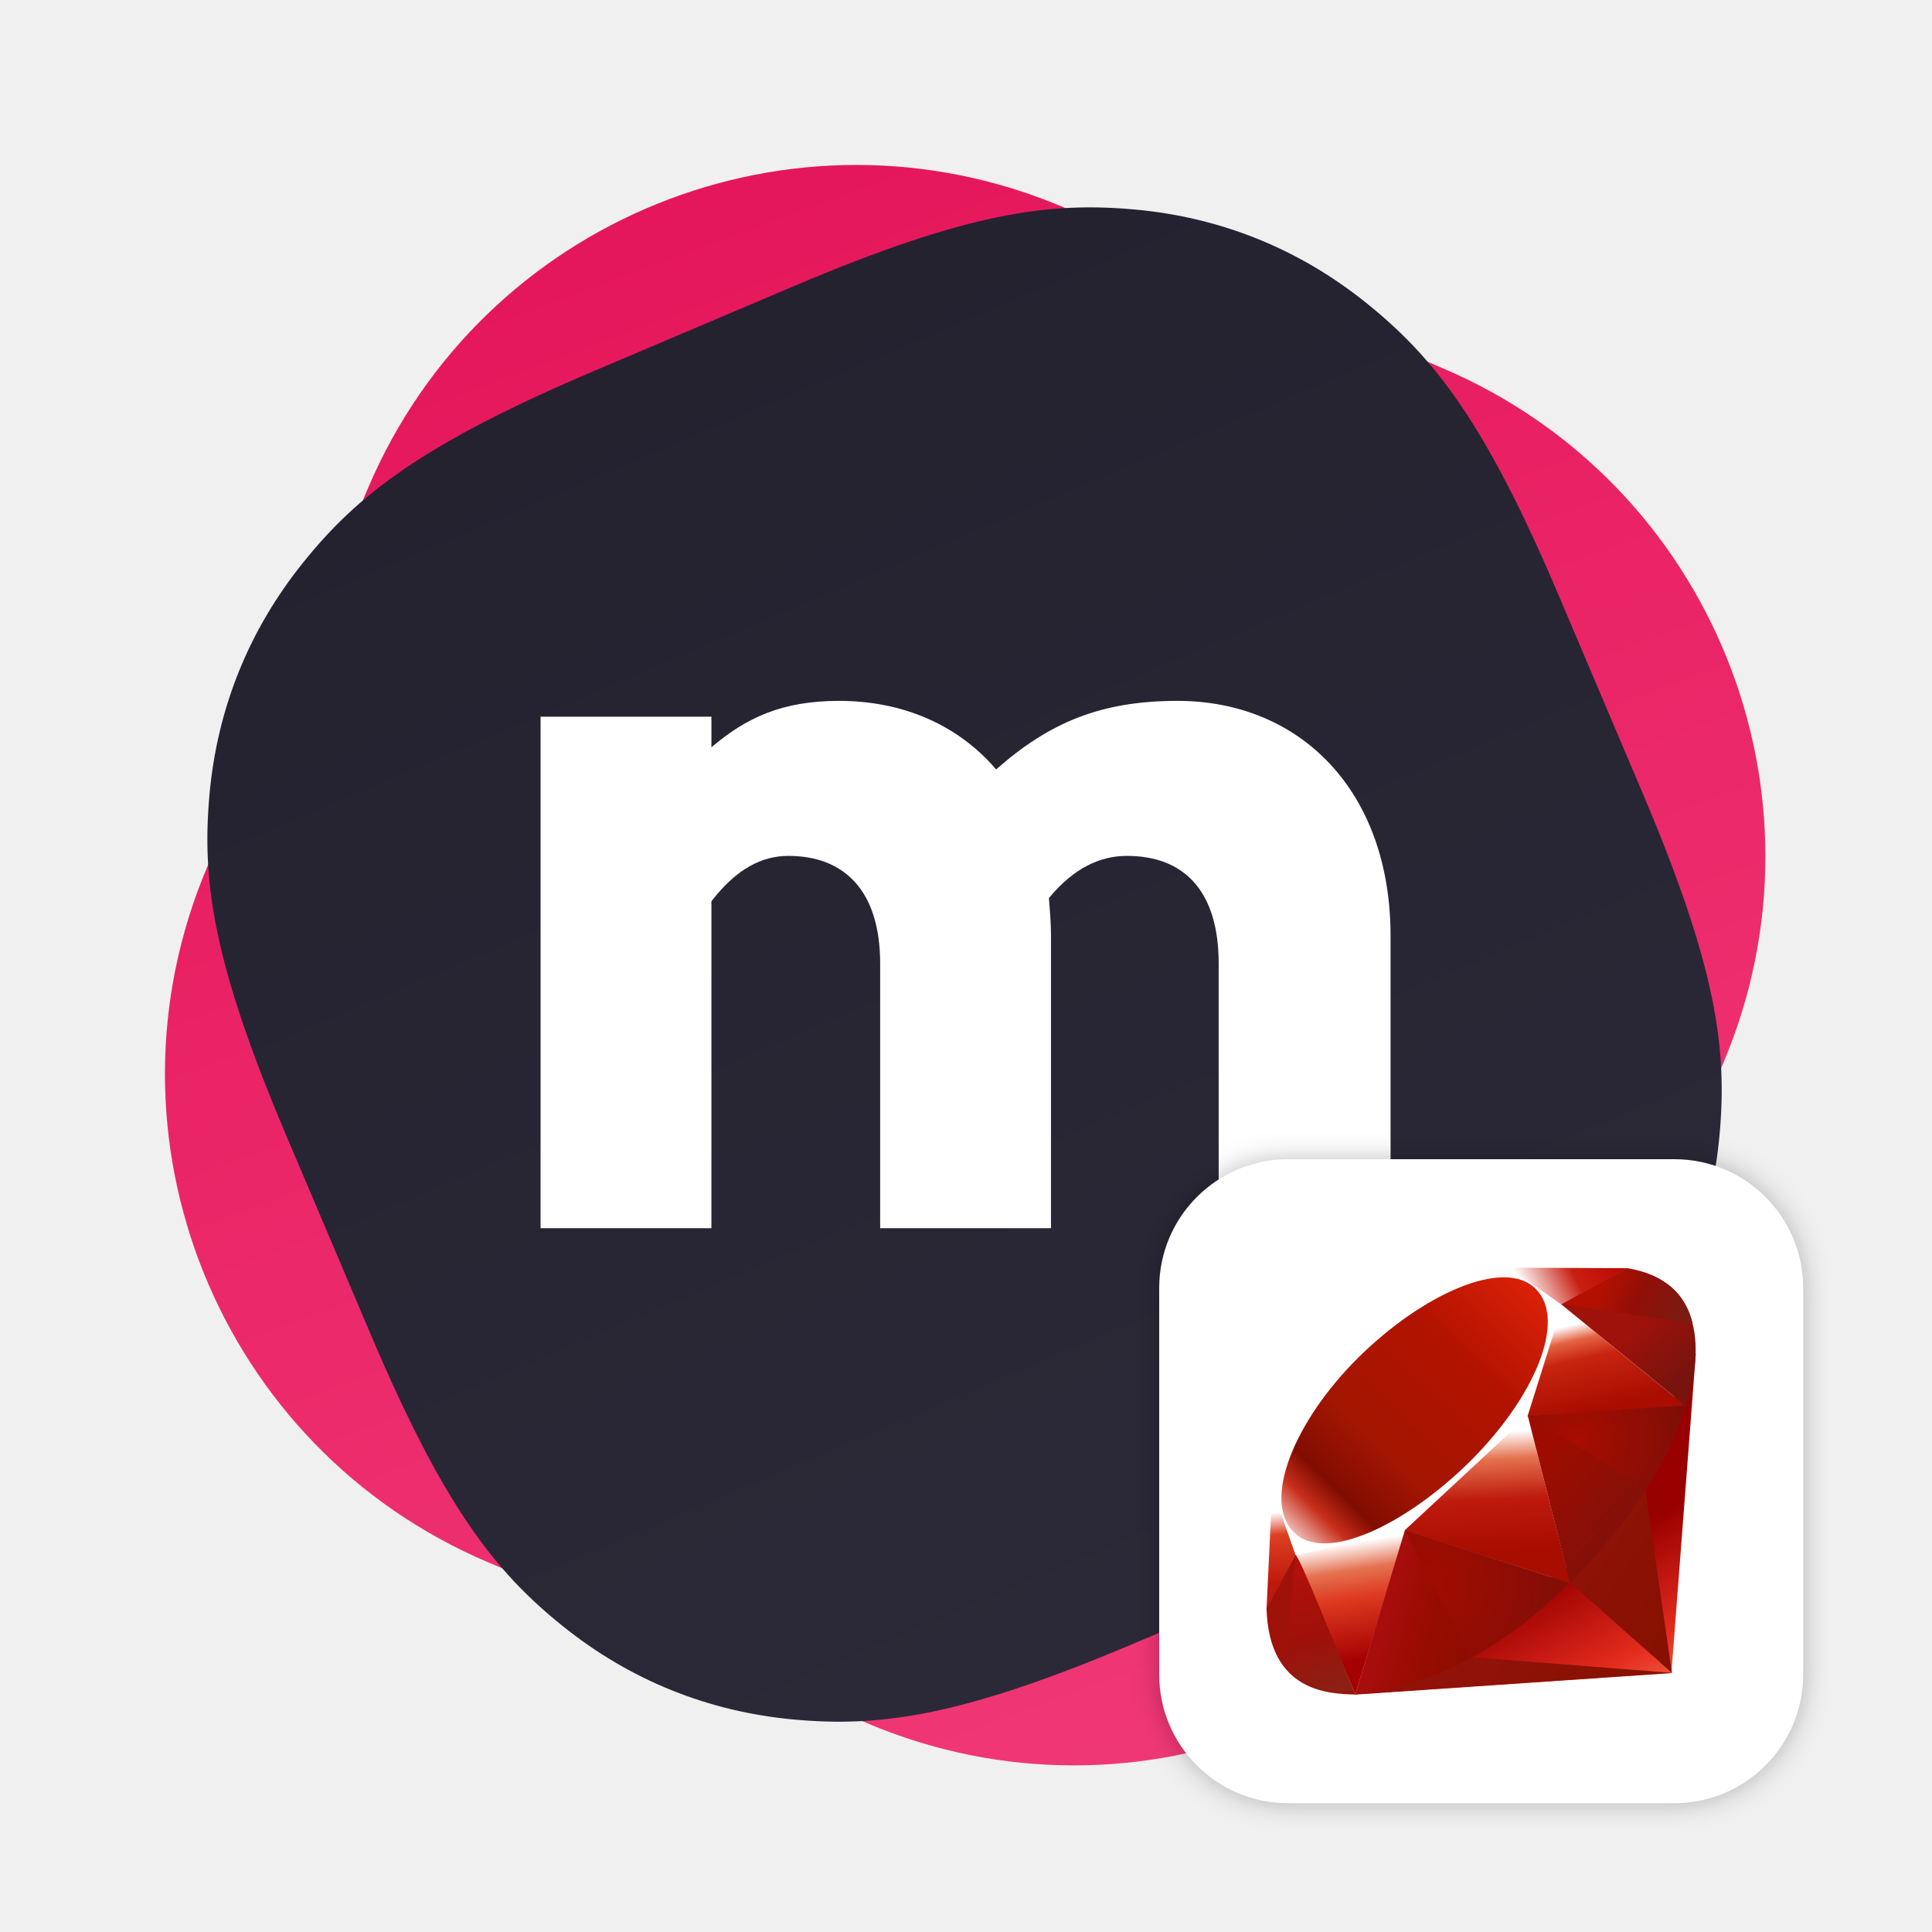
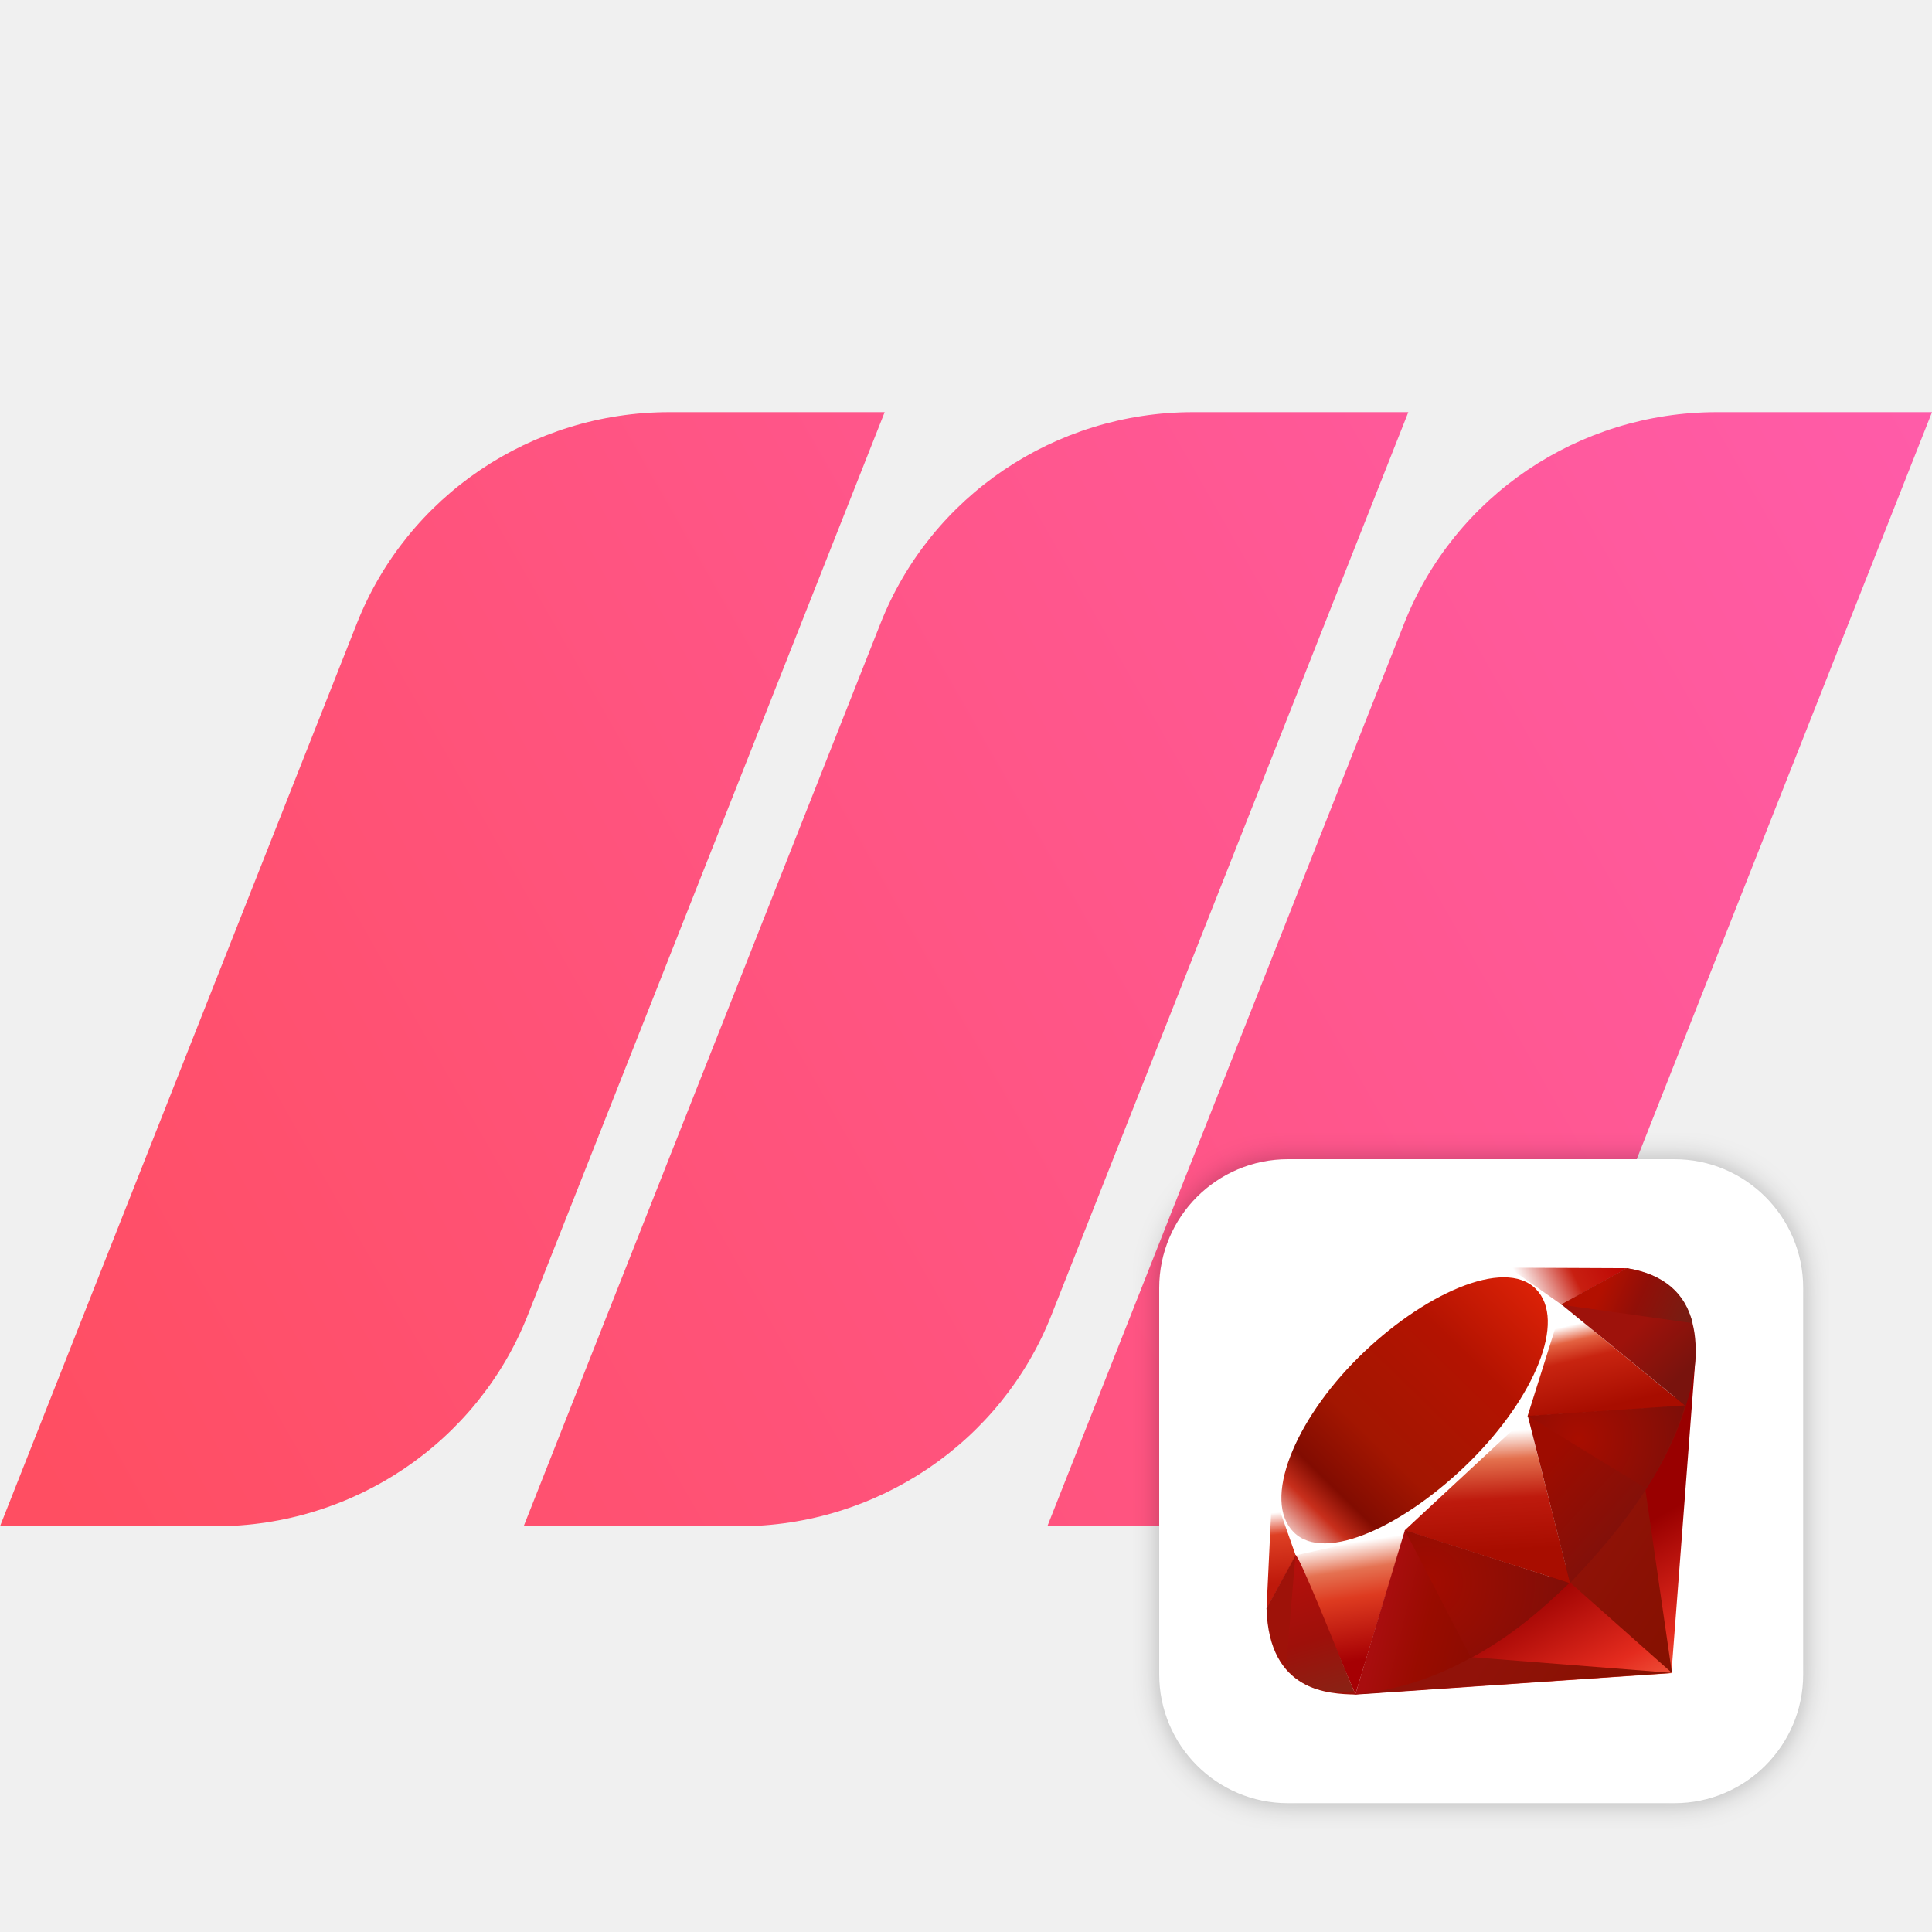
<svg xmlns="http://www.w3.org/2000/svg" width="300" height="300" viewBox="0 0 300 300" fill="none">
-   <path d="M223.929 57.138L165.133 32.181C123.262 14.408 74.911 33.943 57.138 75.814L32.181 134.61C14.408 176.48 33.943 224.831 75.814 242.604L134.609 267.562C176.48 285.335 224.831 265.8 242.604 223.929L267.562 165.133C285.335 123.262 265.8 74.912 223.929 57.138Z" fill="url(#paint0_linear)" />
-   <path fill-rule="evenodd" clip-rule="evenodd" d="M92.414 57.53L123.264 44.435C150.152 33.022 162.786 31.326 176.174 32.53C189.561 33.734 201.759 38.662 212.225 47.096C222.692 55.53 230.602 65.526 242.016 92.414L255.111 123.264C266.524 150.152 268.22 162.786 267.016 176.174C265.812 189.562 260.884 201.759 252.45 212.226C244.016 222.692 234.02 230.603 207.132 242.016L176.282 255.111C149.394 266.524 136.76 268.22 123.372 267.016C109.984 265.812 97.787 260.884 87.32 252.45C76.854 244.016 68.943 234.02 57.53 207.132L44.435 176.282C33.022 149.394 31.326 136.76 32.53 123.372C33.734 109.985 38.662 97.787 47.096 87.321C55.53 76.854 65.526 68.944 92.414 57.53Z" fill="url(#paint1_linear)" />
-   <path fill-rule="evenodd" clip-rule="evenodd" d="M182.849 108.831C201.844 108.831 215.927 122.75 215.927 145.349V190.709H189.235V149.606C189.235 138.307 183.831 132.903 174.988 132.903C170.895 132.903 166.801 134.705 162.871 139.454C163.034 141.419 163.198 143.384 163.198 145.349V190.709H136.67V149.606C136.67 138.307 131.102 132.903 122.423 132.903C118.329 132.903 114.399 134.868 110.469 139.945V190.709H83.94V111.288H110.469V116.036C115.873 111.451 121.44 108.831 130.283 108.831C140.272 108.831 148.788 112.598 154.683 119.475C163.034 112.106 171.058 108.831 182.849 108.831Z" fill="white" />
-   <g filter="url(#filter0_d)">
+   <path d="M0 236.999L55.426 96.768C63.237 77.006 82.499 64 103.955 64H137.371L81.945 204.232C74.134 223.993 54.872 236.999 33.416 236.999H0Z" fill="url(#paint0_linear_1_183)" />
+   <path d="M81.312 237L136.738 96.768C144.549 77.007 163.811 64 185.267 64H218.683L163.257 204.232C155.446 223.994 136.184 237 114.728 237H81.312Z" fill="url(#paint1_linear_1_183)" />
+   <path d="M162.629 237L218.055 96.768C225.866 77.007 245.128 64 266.584 64H300L244.574 204.232C236.763 223.994 217.501 237 196.045 237H162.629Z" fill="url(#paint2_linear_1_183)" />
+   <g filter="url(#filter0_d_1_183)">
    <rect x="180" y="180" width="100" height="100" rx="20" fill="white" />
-     <path d="M248.316 240.547L210.254 263.148L259.538 259.804L263.333 210.109L248.316 240.547Z" fill="url(#paint2_linear)" />
-     <path d="M259.618 259.77L255.382 230.534L243.844 245.769L259.618 259.77Z" fill="url(#paint3_linear)" />
-     <path d="M259.675 259.77L228.642 257.334L210.419 263.085L259.675 259.77Z" fill="url(#paint4_linear)" />
-     <path d="M210.463 263.091L218.216 237.693L201.155 241.341L210.463 263.091Z" fill="url(#paint5_linear)" />
-     <path d="M243.841 245.853L236.708 217.912L216.294 237.048L243.841 245.853Z" fill="url(#paint6_linear)" />
-     <path d="M261.715 218.305L242.418 202.545L237.045 219.917L261.715 218.305Z" fill="url(#paint7_linear)" />
-     <path d="M252.691 196.926L241.341 203.198L234.181 196.842L252.691 196.926Z" fill="url(#paint8_linear)" />
-     <path d="M196.667 249.861L201.421 241.19L197.575 230.86L196.667 249.861Z" fill="url(#paint9_linear)" />
-     <path d="M197.32 230.534L201.188 241.509L218.002 237.737L237.199 219.897L242.616 202.69L234.087 196.667L219.584 202.094C215.015 206.344 206.149 214.753 205.83 214.911C205.513 215.072 199.974 225.54 197.32 230.534Z" fill="white" />
-     <path d="M210.907 210.816C220.809 200.998 233.575 195.197 238.475 200.14C243.371 205.082 238.179 217.095 228.276 226.91C218.373 236.725 205.765 242.845 200.87 237.902C195.97 232.963 201.004 220.631 210.907 210.816Z" fill="url(#paint10_linear)" />
-     <path d="M210.463 263.081L218.154 237.603L243.7 245.809C234.464 254.47 224.191 261.792 210.463 263.081Z" fill="url(#paint11_linear)" />
-     <path d="M237.233 219.847L243.791 245.823C251.507 237.711 258.431 228.989 261.822 218.201L237.233 219.847Z" fill="url(#paint12_linear)" />
-     <path d="M261.755 218.333C264.38 210.412 264.985 199.049 252.609 196.94L242.455 202.549L261.755 218.333Z" fill="url(#paint13_linear)" />
-     <path d="M196.667 249.747C197.03 262.819 206.461 263.013 210.479 263.128L201.199 241.456L196.667 249.747Z" fill="#9E1209" />
-     <path d="M237.269 219.887C243.199 223.531 255.147 230.85 255.389 230.985C255.765 231.197 260.541 222.932 261.624 218.262L237.269 219.887Z" fill="url(#paint14_radial)" />
-     <path d="M218.144 237.603L228.427 257.442C234.507 254.144 239.268 250.126 243.629 245.823L218.144 237.603Z" fill="url(#paint15_radial)" />
-     <path d="M201.158 241.483L199.701 258.831C202.45 262.586 206.232 262.913 210.2 262.62C207.33 255.477 201.596 241.193 201.158 241.483Z" fill="url(#paint16_linear)" />
-     <path d="M242.395 202.592L262.822 205.459C261.732 200.839 258.384 197.858 252.678 196.926L242.395 202.592Z" fill="url(#paint17_linear)" />
+     <path d="M248.316 240.547L210.254 263.148L259.538 259.804L263.333 210.109L248.316 240.547Z" fill="url(#paint3_linear_1_183)" />
+     <path d="M259.618 259.77L255.382 230.534L243.844 245.769L259.618 259.77Z" fill="url(#paint4_linear_1_183)" />
+     <path d="M259.675 259.77L228.642 257.334L210.419 263.085L259.675 259.77Z" fill="url(#paint5_linear_1_183)" />
+     <path d="M210.463 263.091L218.216 237.693L201.155 241.341L210.463 263.091Z" fill="url(#paint6_linear_1_183)" />
+     <path d="M243.841 245.853L236.708 217.912L216.294 237.048L243.841 245.853Z" fill="url(#paint7_linear_1_183)" />
+     <path d="M261.715 218.305L242.418 202.545L237.045 219.917L261.715 218.305Z" fill="url(#paint8_linear_1_183)" />
+     <path d="M252.691 196.926L241.341 203.198L234.181 196.842L252.691 196.926Z" fill="url(#paint9_linear_1_183)" />
+     <path d="M196.667 249.861L201.421 241.19L197.575 230.86L196.667 249.861Z" fill="url(#paint10_linear_1_183)" />
+     <path d="M197.32 230.534L201.188 241.509L218.002 237.737L237.199 219.897L242.616 202.69L234.087 196.667L219.584 202.094C215.015 206.344 206.149 214.753 205.83 214.911C205.513 215.072 199.974 225.54 197.32 230.534V230.534Z" fill="white" />
+     <path d="M210.907 210.816C220.809 200.998 233.575 195.197 238.475 200.14C243.371 205.082 238.179 217.095 228.276 226.91C218.373 236.725 205.765 242.845 200.87 237.902C195.97 232.963 201.004 220.631 210.907 210.816V210.816Z" fill="url(#paint11_linear_1_183)" />
+     <path d="M210.463 263.081L218.154 237.603L243.7 245.809C234.464 254.47 224.191 261.792 210.463 263.081V263.081Z" fill="url(#paint12_linear_1_183)" />
+     <path d="M237.233 219.847L243.791 245.823C251.507 237.711 258.431 228.989 261.822 218.201L237.233 219.847Z" fill="url(#paint13_linear_1_183)" />
+     <path d="M261.755 218.333C264.38 210.412 264.985 199.049 252.609 196.94L242.455 202.549L261.755 218.333V218.333Z" fill="url(#paint14_linear_1_183)" />
+     <path d="M196.667 249.747C197.03 262.819 206.461 263.013 210.479 263.128L201.199 241.456L196.667 249.747V249.747Z" fill="#9E1209" />
+     <path d="M237.269 219.887C243.199 223.531 255.147 230.85 255.389 230.985C255.765 231.197 260.541 222.932 261.624 218.262L237.269 219.887V219.887Z" fill="url(#paint15_radial_1_183)" />
+     <path d="M218.144 237.603L228.427 257.442C234.507 254.144 239.268 250.126 243.629 245.823L218.144 237.603Z" fill="url(#paint16_radial_1_183)" />
+     <path d="M201.158 241.483L199.701 258.831C202.45 262.586 206.232 262.913 210.2 262.62C207.33 255.477 201.596 241.193 201.158 241.483V241.483Z" fill="url(#paint17_linear_1_183)" />
+     <path d="M242.395 202.592L262.822 205.459C261.732 200.839 258.384 197.858 252.678 196.926L242.395 202.592V202.592Z" fill="url(#paint18_linear_1_183)" />
  </g>
  <defs>
-     <filter id="filter0_d" x="176" y="176" width="108" height="108" filterUnits="userSpaceOnUse" color-interpolation-filters="sRGB">
+     <filter id="filter0_d_1_183" x="176" y="176" width="108" height="108" filterUnits="userSpaceOnUse" color-interpolation-filters="sRGB">
      <feFlood flood-opacity="0" result="BackgroundImageFix" />
-       <feColorMatrix in="SourceAlpha" type="matrix" values="0 0 0 0 0 0 0 0 0 0 0 0 0 0 0 0 0 0 127 0" />
+       <feColorMatrix in="SourceAlpha" type="matrix" values="0 0 0 0 0 0 0 0 0 0 0 0 0 0 0 0 0 0 127 0" result="hardAlpha" />
      <feOffset />
      <feGaussianBlur stdDeviation="2" />
      <feColorMatrix type="matrix" values="0 0 0 0 0 0 0 0 0 0 0 0 0 0 0 0 0 0 0.25 0" />
-       <feBlend mode="normal" in2="BackgroundImageFix" result="effect1_dropShadow" />
-       <feBlend mode="normal" in="SourceGraphic" in2="effect1_dropShadow" result="shape" />
+       <feBlend mode="normal" in2="BackgroundImageFix" result="effect1_dropShadow_1_183" />
+       <feBlend mode="normal" in="SourceGraphic" in2="effect1_dropShadow_1_183" result="shape" />
    </filter>
-     <linearGradient id="paint0_linear" x1="101.746" y1="5.275" x2="210.423" y2="299.743" gradientUnits="userSpaceOnUse">
-       <stop stop-color="#E41359" />
-       <stop offset="1" stop-color="#F23C79" />
+     <linearGradient id="paint0_linear_1_183" x1="300.001" y1="50.786" x2="1.635" y2="221.244" gradientUnits="userSpaceOnUse">
+       <stop stop-color="#FF5CAA" />
+       <stop offset="1" stop-color="#FF4E62" />
    </linearGradient>
-     <linearGradient id="paint1_linear" x1="107.839" y1="50.983" x2="191.707" y2="248.563" gradientUnits="userSpaceOnUse">
-       <stop stop-color="#24222F" />
-       <stop offset="1" stop-color="#2B2937" />
+     <linearGradient id="paint1_linear_1_183" x1="300.001" y1="50.786" x2="1.635" y2="221.244" gradientUnits="userSpaceOnUse">
+       <stop stop-color="#FF5CAA" />
+       <stop offset="1" stop-color="#FF4E62" />
    </linearGradient>
-     <linearGradient id="paint2_linear" x1="255.239" y1="269.195" x2="241.175" y2="244.364" gradientUnits="userSpaceOnUse">
+     <linearGradient id="paint2_linear_1_183" x1="300.001" y1="50.786" x2="1.635" y2="221.244" gradientUnits="userSpaceOnUse">
+       <stop stop-color="#FF5CAA" />
+       <stop offset="1" stop-color="#FF4E62" />
+     </linearGradient>
+     <linearGradient id="paint3_linear_1_183" x1="255.239" y1="269.195" x2="241.175" y2="244.364" gradientUnits="userSpaceOnUse">
      <stop stop-color="#FB7655" />
      <stop offset="0.41" stop-color="#E42B1E" />
      <stop offset="0.99" stop-color="#990000" />
      <stop offset="1" stop-color="#990000" />
    </linearGradient>
-     <linearGradient id="paint3_linear" x1="262.244" y1="248.336" x2="244.119" y2="236.173" gradientUnits="userSpaceOnUse">
+     <linearGradient id="paint4_linear_1_183" x1="262.244" y1="248.336" x2="244.119" y2="236.173" gradientUnits="userSpaceOnUse">
      <stop stop-color="#871101" />
      <stop offset="0.99" stop-color="#911209" />
      <stop offset="1" stop-color="#911209" />
    </linearGradient>
-     <linearGradient id="paint4_linear" x1="247.742" y1="269.948" x2="229.618" y2="257.785" gradientUnits="userSpaceOnUse">
+     <linearGradient id="paint5_linear_1_183" x1="247.742" y1="269.948" x2="229.618" y2="257.785" gradientUnits="userSpaceOnUse">
      <stop stop-color="#871101" />
      <stop offset="0.99" stop-color="#911209" />
      <stop offset="1" stop-color="#911209" />
    </linearGradient>
-     <linearGradient id="paint5_linear" x1="209.688" y1="239.53" x2="212.497" y2="257.791" gradientUnits="userSpaceOnUse">
+     <linearGradient id="paint6_linear_1_183" x1="209.688" y1="239.53" x2="212.497" y2="257.791" gradientUnits="userSpaceOnUse">
      <stop stop-color="white" />
      <stop offset="0.23" stop-color="#E57252" />
      <stop offset="0.46" stop-color="#DE3B20" />
      <stop offset="0.99" stop-color="#A60003" />
      <stop offset="1" stop-color="#A60003" />
    </linearGradient>
-     <linearGradient id="paint6_linear" x1="229.014" y1="222.48" x2="230.049" y2="241.117" gradientUnits="userSpaceOnUse">
+     <linearGradient id="paint7_linear_1_183" x1="229.014" y1="222.48" x2="230.049" y2="241.117" gradientUnits="userSpaceOnUse">
      <stop stop-color="white" />
      <stop offset="0.23" stop-color="#E4714E" />
      <stop offset="0.56" stop-color="#BE1A0D" />
      <stop offset="0.99" stop-color="#A80D00" />
      <stop offset="1" stop-color="#A80D00" />
    </linearGradient>
-     <linearGradient id="paint7_linear" x1="246.164" y1="205.254" x2="249.264" y2="218.611" gradientUnits="userSpaceOnUse">
+     <linearGradient id="paint8_linear_1_183" x1="246.164" y1="205.254" x2="249.264" y2="218.611" gradientUnits="userSpaceOnUse">
      <stop stop-color="white" />
      <stop offset="0.18" stop-color="#E46342" />
      <stop offset="0.4" stop-color="#C82410" />
      <stop offset="0.99" stop-color="#A80D00" />
      <stop offset="1" stop-color="#A80D00" />
    </linearGradient>
-     <linearGradient id="paint8_linear" x1="236.7" y1="200.55" x2="250.055" y2="193.873" gradientUnits="userSpaceOnUse">
+     <linearGradient id="paint9_linear_1_183" x1="236.7" y1="200.55" x2="250.055" y2="193.873" gradientUnits="userSpaceOnUse">
      <stop stop-color="white" />
      <stop offset="0.54" stop-color="#C81F11" />
      <stop offset="0.99" stop-color="#BF0905" />
      <stop offset="1" stop-color="#BF0905" />
    </linearGradient>
-     <linearGradient id="paint9_linear" x1="197.98" y1="234.876" x2="199.08" y2="245.881" gradientUnits="userSpaceOnUse">
+     <linearGradient id="paint10_linear_1_183" x1="197.98" y1="234.876" x2="199.08" y2="245.881" gradientUnits="userSpaceOnUse">
      <stop stop-color="white" />
      <stop offset="0.31" stop-color="#DE4024" />
      <stop offset="0.99" stop-color="#BF190B" />
      <stop offset="1" stop-color="#BF190B" />
    </linearGradient>
-     <linearGradient id="paint10_linear" x1="190.423" y1="248.856" x2="242.096" y2="195.721" gradientUnits="userSpaceOnUse">
+     <linearGradient id="paint11_linear_1_183" x1="190.423" y1="248.856" x2="242.096" y2="195.721" gradientUnits="userSpaceOnUse">
      <stop stop-color="#BD0012" />
      <stop offset="0.07" stop-color="white" />
      <stop offset="0.17" stop-color="white" />
      <stop offset="0.27" stop-color="#C82F1C" />
      <stop offset="0.33" stop-color="#820C01" />
      <stop offset="0.46" stop-color="#A31601" />
      <stop offset="0.72" stop-color="#B31301" />
      <stop offset="0.99" stop-color="#E82609" />
      <stop offset="1" stop-color="#E82609" />
    </linearGradient>
-     <linearGradient id="paint11_linear" x1="230.004" y1="254.215" x2="214.439" y2="250.374" gradientUnits="userSpaceOnUse">
+     <linearGradient id="paint12_linear_1_183" x1="230.004" y1="254.215" x2="214.439" y2="250.374" gradientUnits="userSpaceOnUse">
      <stop stop-color="#8C0C01" />
      <stop offset="0.54" stop-color="#990C00" />
      <stop offset="0.99" stop-color="#A80D0E" />
      <stop offset="1" stop-color="#A80D0E" />
    </linearGradient>
-     <linearGradient id="paint12_linear" x1="256.737" y1="235.535" x2="242.909" y2="223.143" gradientUnits="userSpaceOnUse">
+     <linearGradient id="paint13_linear_1_183" x1="256.737" y1="235.535" x2="242.909" y2="223.143" gradientUnits="userSpaceOnUse">
      <stop stop-color="#7E110B" />
      <stop offset="0.99" stop-color="#9E0C00" />
      <stop offset="1" stop-color="#9E0C00" />
    </linearGradient>
-     <linearGradient id="paint13_linear" x1="261.817" y1="212.797" x2="254.93" y2="205.433" gradientUnits="userSpaceOnUse">
+     <linearGradient id="paint14_linear_1_183" x1="261.817" y1="212.797" x2="254.93" y2="205.433" gradientUnits="userSpaceOnUse">
      <stop stop-color="#79130D" />
      <stop offset="0.99" stop-color="#9E120B" />
      <stop offset="1" stop-color="#9E120B" />
    </linearGradient>
-     <radialGradient id="paint14_radial" cx="0" cy="0" r="1" gradientUnits="userSpaceOnUse" gradientTransform="translate(245.063 223.38) scale(16.9446)">
+     <radialGradient id="paint15_radial_1_183" cx="0" cy="0" r="1" gradientUnits="userSpaceOnUse" gradientTransform="translate(245.063 223.38) scale(16.9446)">
      <stop stop-color="#A80D00" />
      <stop offset="0.99" stop-color="#7E0E08" />
      <stop offset="1" stop-color="#7E0E08" />
    </radialGradient>
-     <radialGradient id="paint15_radial" cx="0" cy="0" r="1" gradientUnits="userSpaceOnUse" gradientTransform="translate(221.597 245.708) scale(22.5251)">
+     <radialGradient id="paint16_radial_1_183" cx="0" cy="0" r="1" gradientUnits="userSpaceOnUse" gradientTransform="translate(221.597 245.708) scale(22.5251)">
      <stop stop-color="#A30C00" />
      <stop offset="0.99" stop-color="#800E08" />
      <stop offset="1" stop-color="#800E08" />
    </radialGradient>
-     <linearGradient id="paint16_linear" x1="205.641" y1="263.068" x2="200.028" y2="244.024" gradientUnits="userSpaceOnUse">
+     <linearGradient id="paint17_linear_1_183" x1="205.641" y1="263.068" x2="200.028" y2="244.024" gradientUnits="userSpaceOnUse">
      <stop stop-color="#8B2114" />
      <stop offset="0.43" stop-color="#9E100A" />
      <stop offset="0.99" stop-color="#B3100C" />
      <stop offset="1" stop-color="#B3100C" />
    </linearGradient>
-     <linearGradient id="paint17_linear" x1="248.7" y1="199.964" x2="261.283" y2="205.519" gradientUnits="userSpaceOnUse">
+     <linearGradient id="paint18_linear_1_183" x1="248.7" y1="199.964" x2="261.283" y2="205.519" gradientUnits="userSpaceOnUse">
      <stop stop-color="#B31000" />
      <stop offset="0.44" stop-color="#910F08" />
      <stop offset="0.99" stop-color="#791C12" />
      <stop offset="1" stop-color="#791C12" />
    </linearGradient>
  </defs>
</svg>
